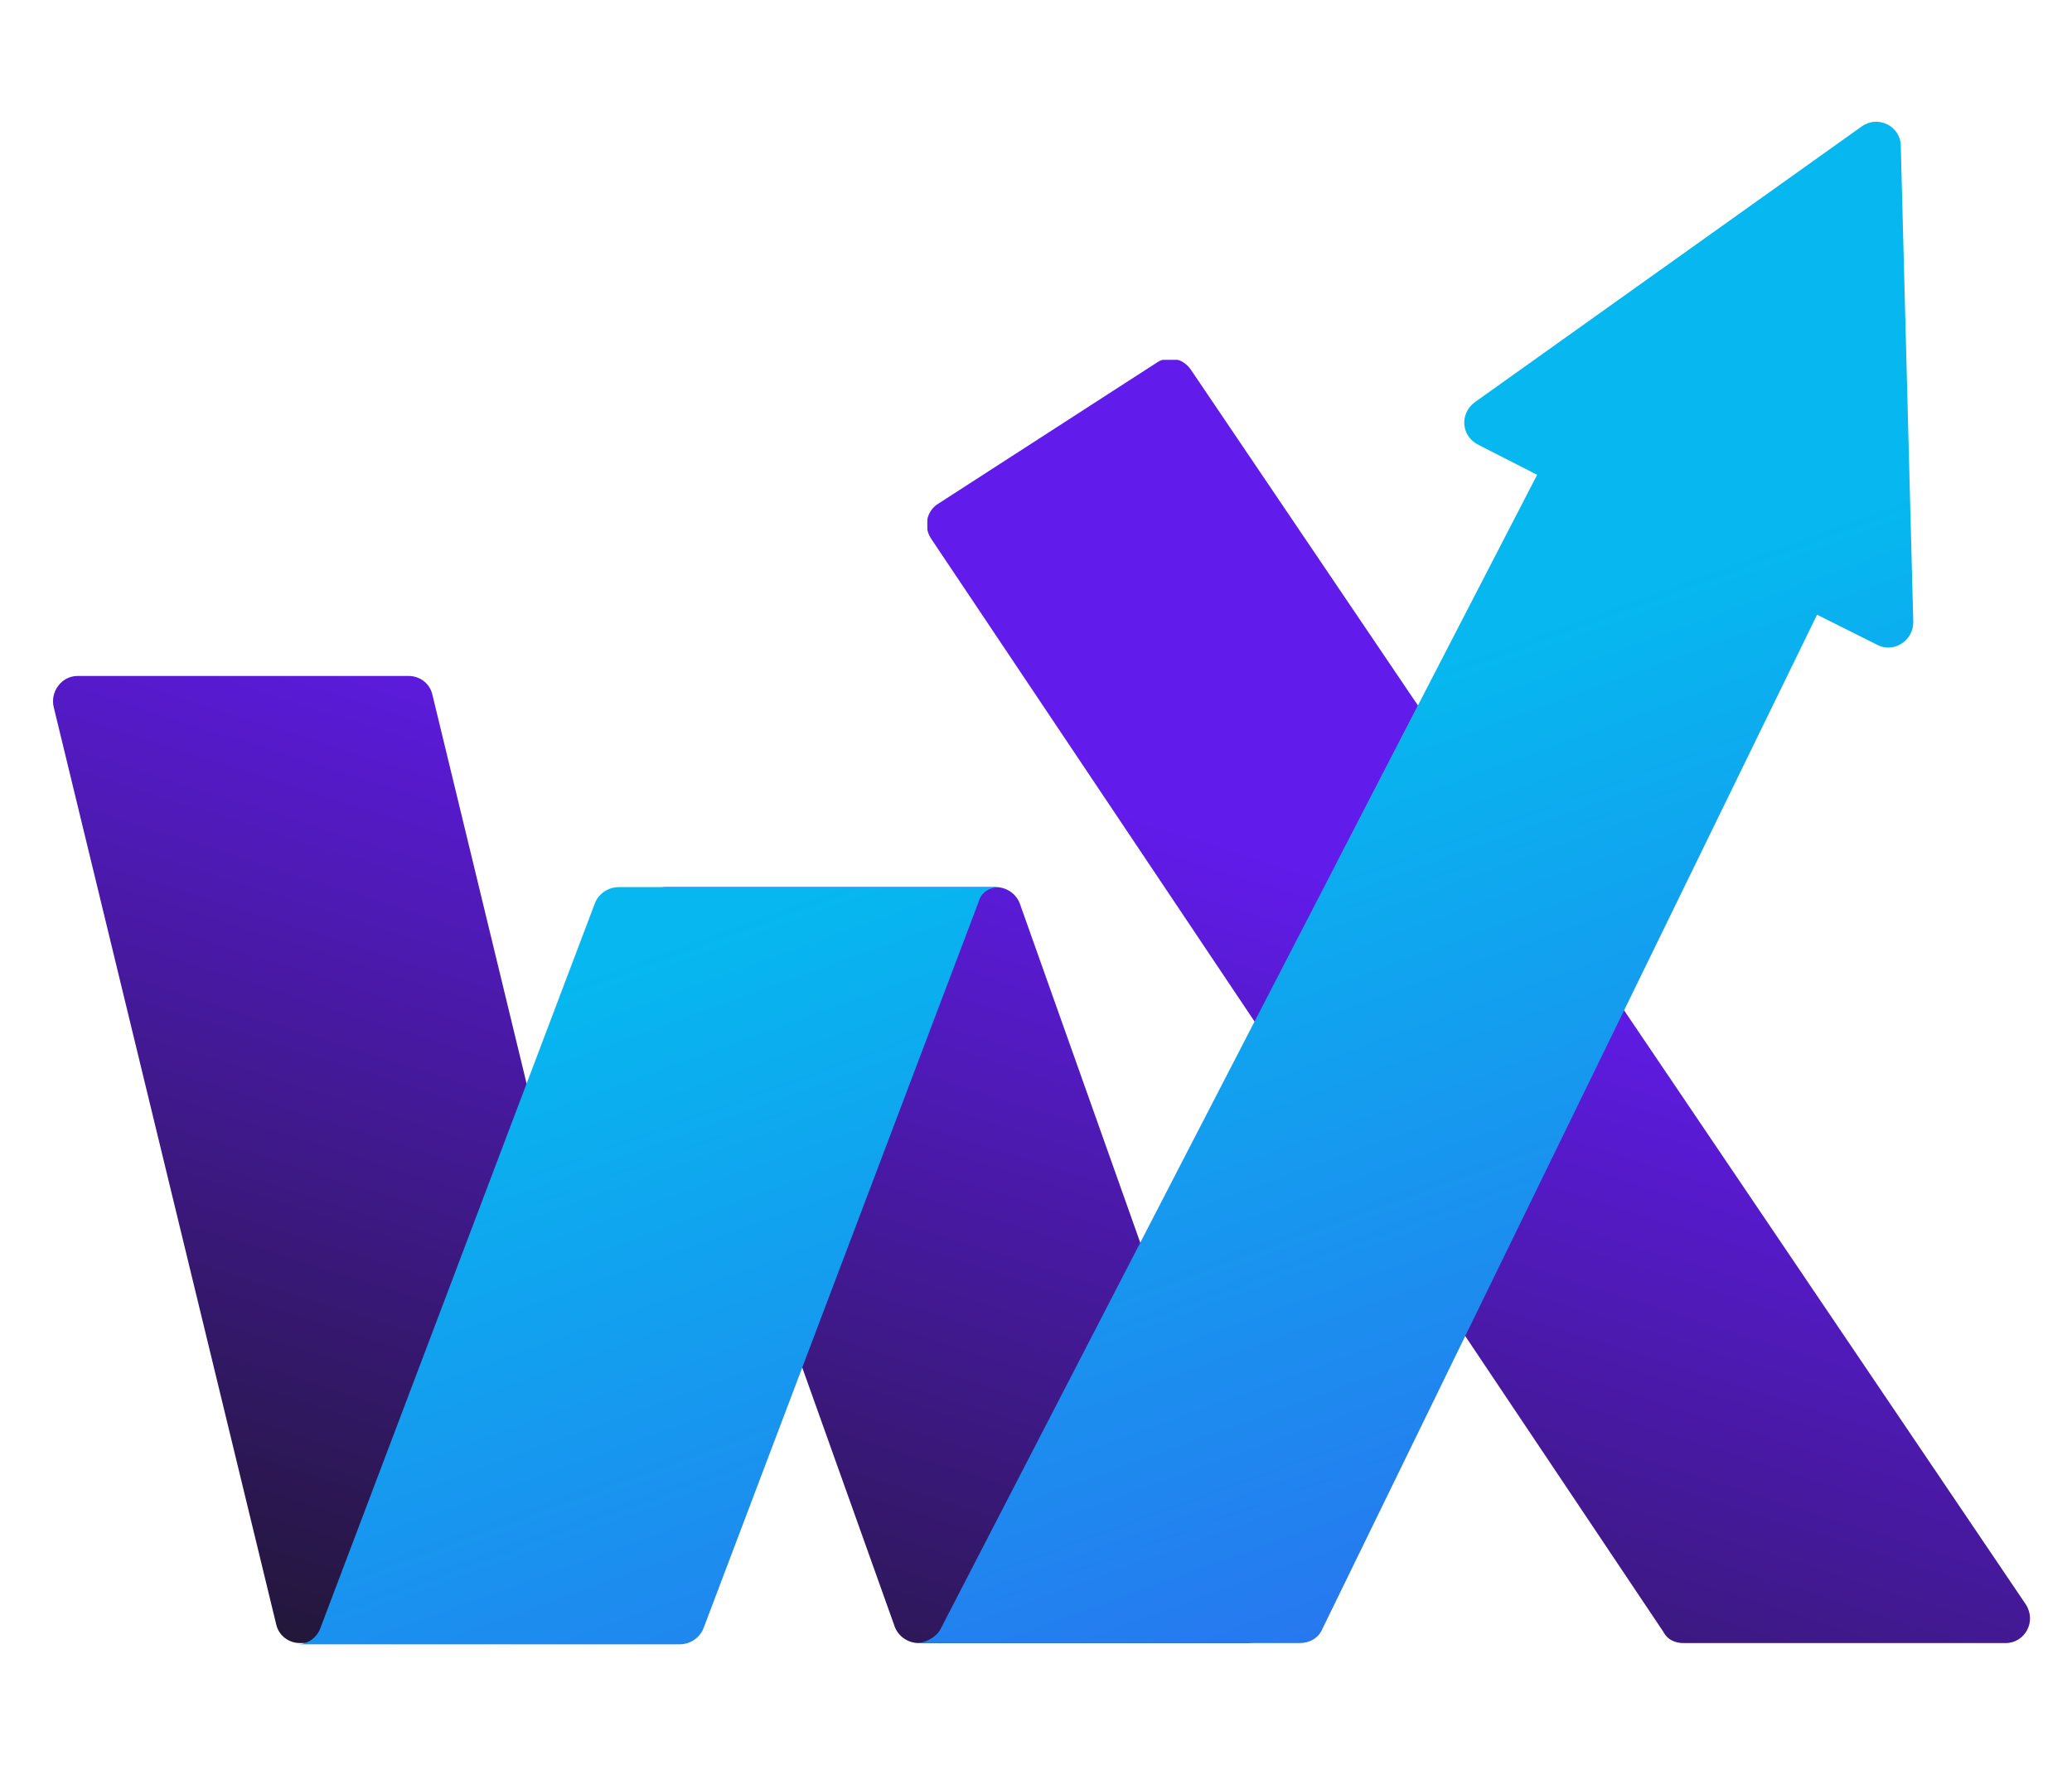
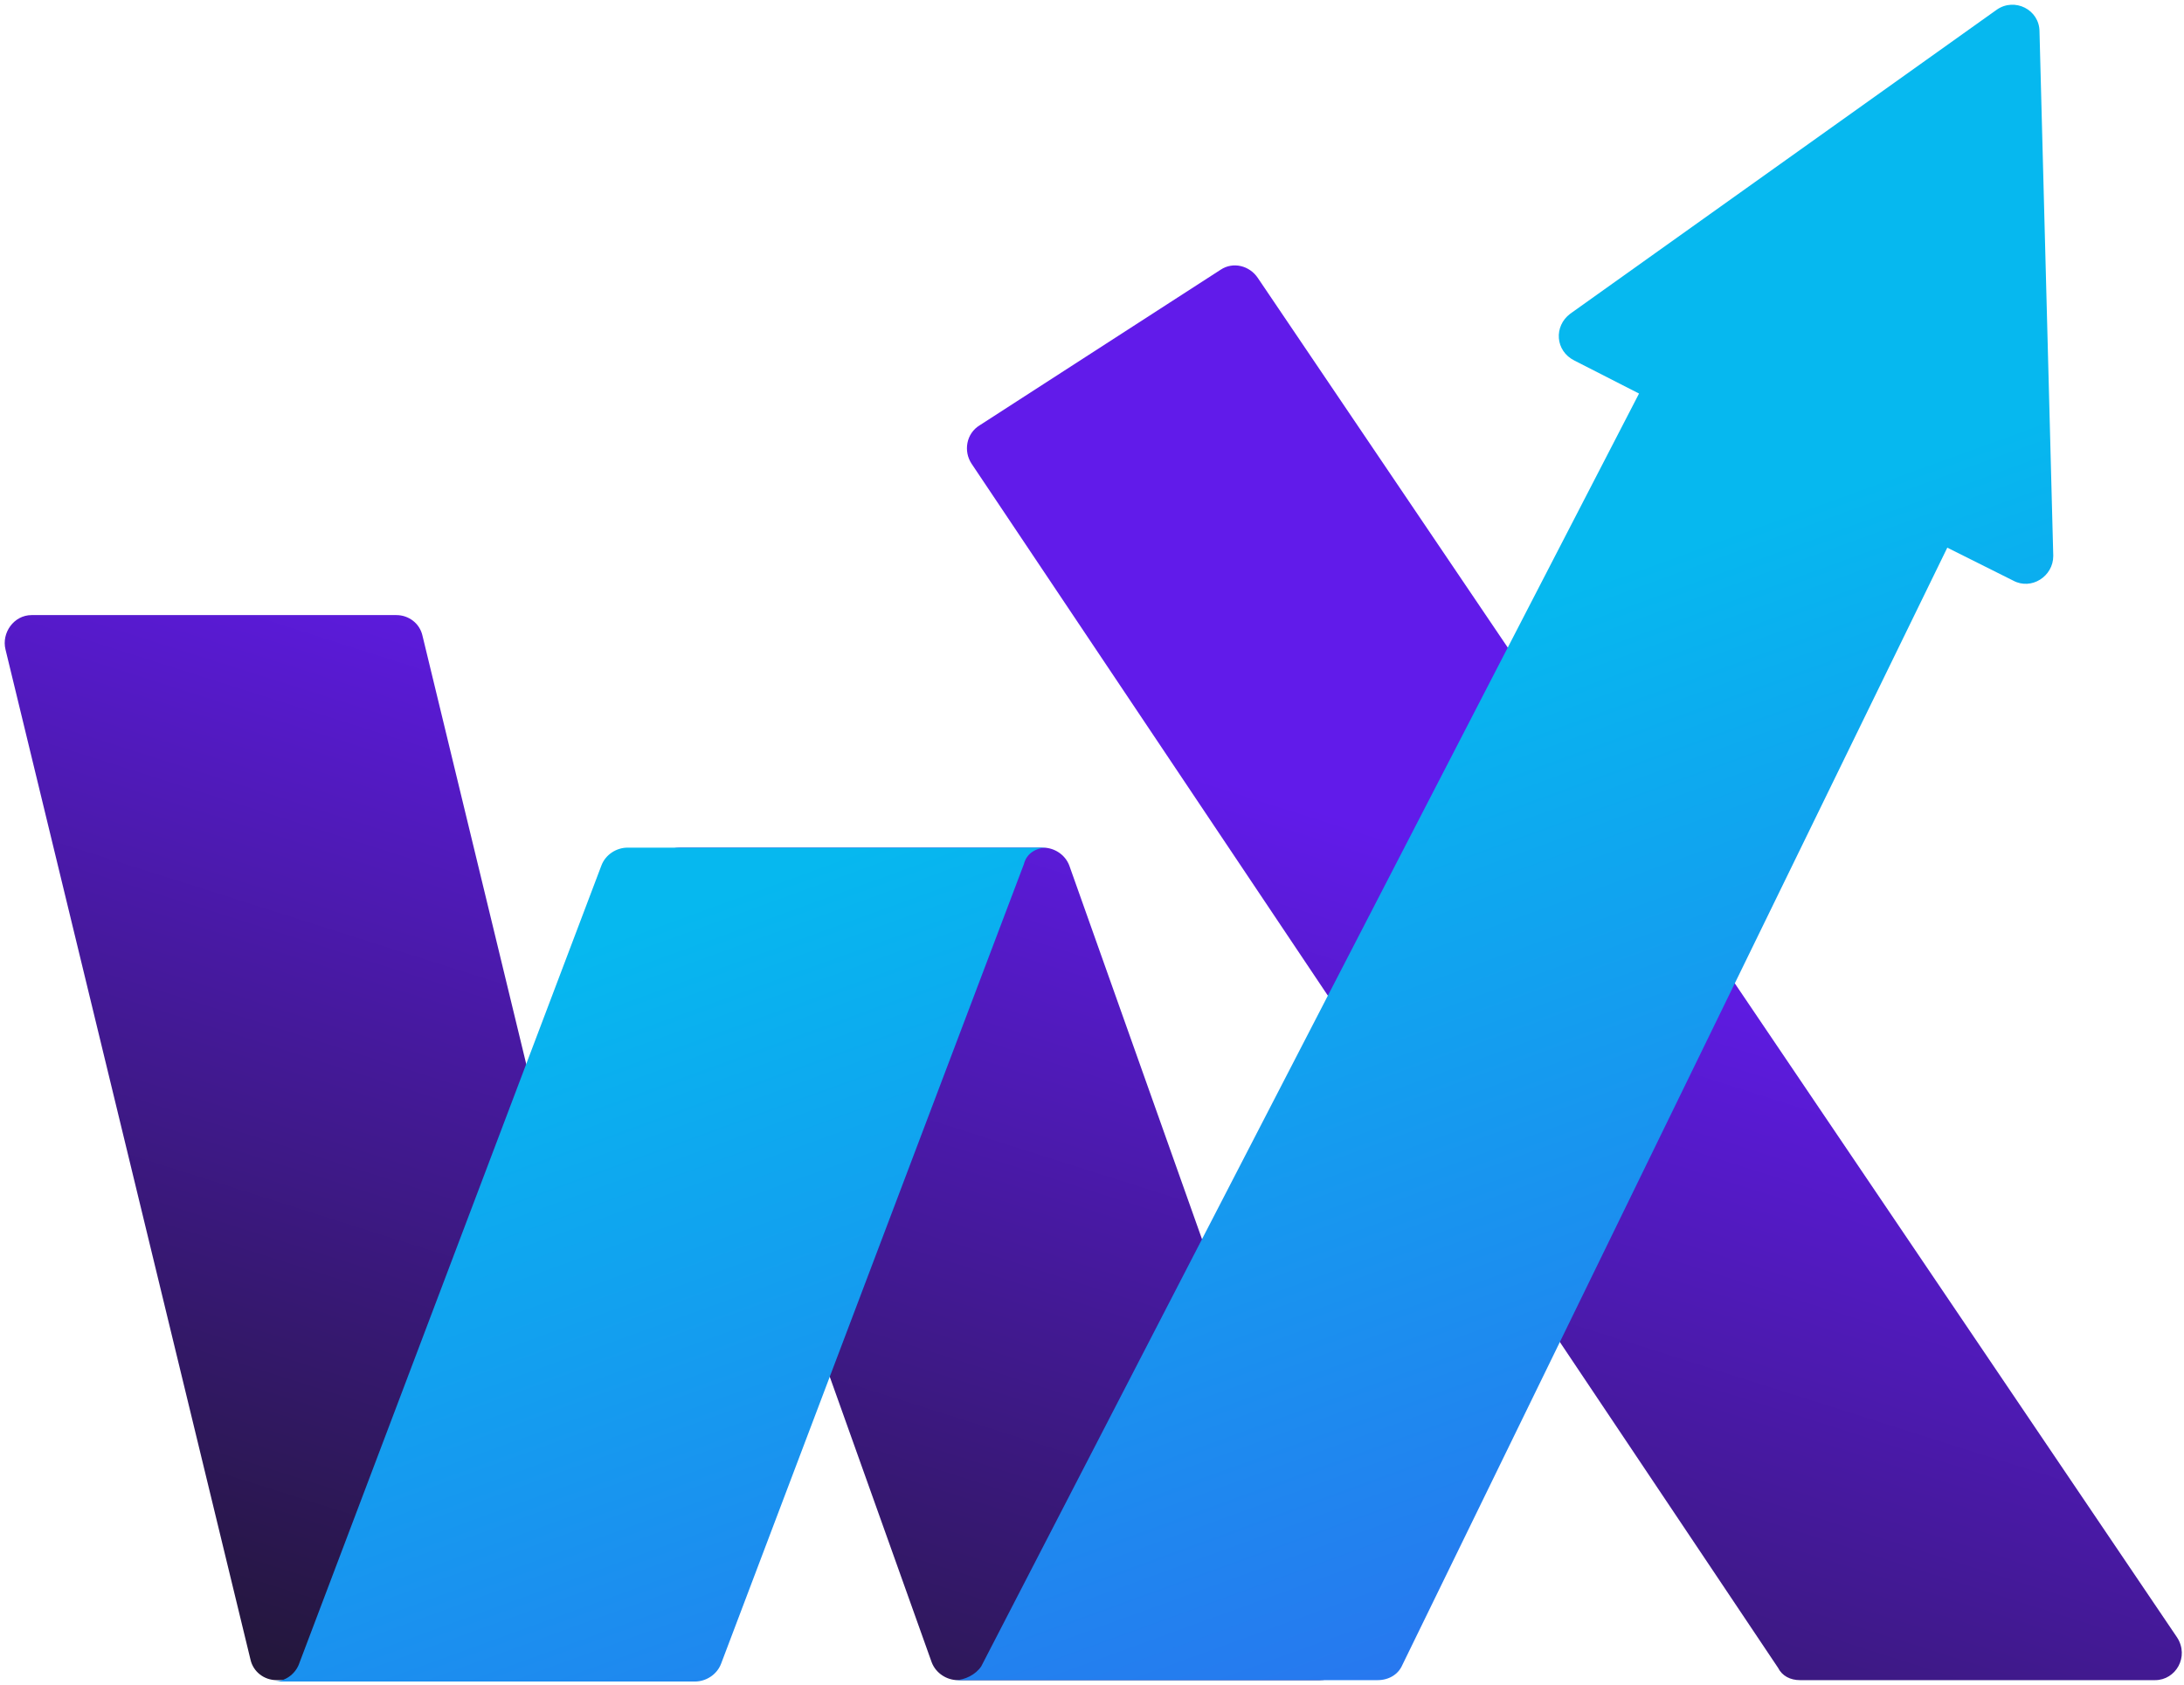
- <svg xmlns="http://www.w3.org/2000/svg" version="1.1" id="Layer_1" x="0px" y="0px" viewBox="0 0 165.8 141.6" style="enable-background:new 0 0 165.8 141.6;" xml:space="preserve">
+ <svg xmlns="http://www.w3.org/2000/svg" version="1.1" id="Layer_1" x="0px" y="0px" viewBox="0 0 158.7 122.4" style="enable-background:new 0 0 158.7 122.4;" xml:space="preserve">
  <style type="text/css">
	.st0{fill:url(#SVGID_1_);}
	.st1{fill:url(#SVGID_2_);}
- 	.st2{filter:url(#Adobe_OpacityMaskFilter);}
- 	.st3{mask:url(#SVGID_3_);fill:url(#SVGID_4_);}
- 	.st4{opacity:0.1;fill:url(#SVGID_5_);}
+ 	.st2{fill:url(#SVGID_3_);}
+ 	.st3{opacity:0.1;fill:url(#SVGID_4_);enable-background:new    ;}
+ 	.st4{fill:url(#SVGID_5_);}
	.st5{fill:url(#SVGID_6_);}
- 	.st6{fill:url(#SVGID_7_);}
</style>
  <g>
    <g>
-       <linearGradient id="SVGID_1_" gradientUnits="userSpaceOnUse" x1="41.978" y1="49.91" x2="11.636" y2="145.301">
+       <linearGradient id="SVGID_1_" gradientUnits="userSpaceOnUse" x1="38.085" y1="84.675" x2="7.744" y2="-10.716" gradientTransform="matrix(1 0 0 -1 0 125.1807)">
        <stop offset="0" style="stop-color:#611BEA" />
        <stop offset="1" style="stop-color:#161616" />
      </linearGradient>
-       <path class="st0" d="M50.5,131.5H24c-0.9,0-1.7-0.6-1.9-1.5L4.3,56.6c-0.3-1.2,0.6-2.5,1.9-2.5h26.5c0.9,0,1.7,0.6,1.9,1.5    l17.8,73.5C52.7,130.3,51.7,131.5,50.5,131.5z" />
-       <linearGradient id="SVGID_2_" gradientUnits="userSpaceOnUse" x1="88.212" y1="64.616" x2="57.87" y2="160.006">
+       <path class="st0" d="M46.6,122.1H20.1c-0.9,0-1.7-0.6-1.9-1.5L0.4,47.2C0.1,46,1,44.7,2.3,44.7h26.5c0.9,0,1.7,0.6,1.9,1.5    l17.8,73.5C48.8,120.9,47.8,122.1,46.6,122.1z" />
+       <linearGradient id="SVGID_2_" gradientUnits="userSpaceOnUse" x1="84.294" y1="69.977" x2="53.953" y2="-25.413" gradientTransform="matrix(1 0 0 -1 0 125.1807)">
        <stop offset="0" style="stop-color:#611BEA" />
        <stop offset="1" style="stop-color:#161616" />
      </linearGradient>
-       <path class="st1" d="M99.8,131.5H73.5c-0.8,0-1.6-0.5-1.9-1.3L51.4,73.6C51,72.3,51.9,71,53.3,71h26.4c0.8,0,1.6,0.5,1.9,1.3    l20.1,56.6C102.1,130.2,101.2,131.5,99.8,131.5z" />
-       <defs>
-         <filter id="Adobe_OpacityMaskFilter" filterUnits="userSpaceOnUse" x="74.2" y="28.8" width="88.3" height="102.8">
-           <feFlood style="flood-color:white;flood-opacity:1" result="back" />
-           <feBlend in="SourceGraphic" in2="back" mode="normal" />
-         </filter>
-       </defs>
-       <mask maskUnits="userSpaceOnUse" x="74.2" y="28.8" width="88.3" height="102.8" id="SVGID_3_">
-         <g class="st2">
-           <path d="M149,10.1l-31,22.1c-1.2,0.9-1.1,2.7,0.3,3.4L123,38l-16.1,31.2h28.7l9.7-20l4.8,2.4c1.3,0.7,2.9-0.3,2.9-1.8l-0.9-38.1      C152.1,10.1,150.3,9.2,149,10.1z" />
-         </g>
-       </mask>
-       <linearGradient id="SVGID_4_" gradientUnits="userSpaceOnUse" x1="121.656" y1="75.253" x2="91.315" y2="170.644">
+       <path class="st1" d="M95.9,122.1H69.6c-0.8,0-1.6-0.5-1.9-1.3L47.5,64.2c-0.4-1.3,0.5-2.6,1.9-2.6h26.4c0.8,0,1.6,0.5,1.9,1.3    l20.1,56.6C98.2,120.8,97.3,122.1,95.9,122.1z" />
+       <linearGradient id="SVGID_3_" gradientUnits="userSpaceOnUse" x1="117.733" y1="59.342" x2="87.391" y2="-36.049" gradientTransform="matrix(1 0 0 -1 0 125.1807)">
        <stop offset="0" style="stop-color:#611BEA" />
        <stop offset="1" style="stop-color:#161616" />
      </linearGradient>
-       <path class="st3" d="M160.5,131.5h-25.8c-0.7,0-1.3-0.3-1.6-0.9L74.5,43.1c-0.6-0.9-0.4-2.2,0.6-2.8l17.5-11.3    c0.9-0.6,2.1-0.3,2.7,0.6l66.8,98.8C163,129.8,162,131.5,160.5,131.5z" />
+       <path class="st2" d="M156.6,122.1h-25.8c-0.7,0-1.3-0.3-1.6-0.9L70.6,33.7c-0.6-0.9-0.4-2.2,0.6-2.8l17.5-11.3    c0.9-0.6,2.1-0.3,2.7,0.6l66.8,98.8C159.1,120.4,158.1,122.1,156.6,122.1z" />
    </g>
-     <linearGradient id="SVGID_5_" gradientUnits="userSpaceOnUse" x1="118.861" y1="69.178" x2="118.861" y2="82.202">
+     <linearGradient id="SVGID_4_" gradientUnits="userSpaceOnUse" x1="114.941" y1="65.412" x2="114.941" y2="52.388" gradientTransform="matrix(1 0 0 -1 0 125.1807)">
      <stop offset="0" style="stop-color:#032E3F" />
      <stop offset="0.987" style="stop-color:#002838;stop-opacity:0" />
    </linearGradient>
-     <polygon class="st4" points="106.9,69.2 119.7,82.1 130.8,82.2 122,69.2  " />
+     <polygon class="st3" points="103,59.8 115.8,72.7 126.9,72.8 118.1,59.8  " />
    <g>
-       <linearGradient id="SVGID_6_" gradientUnits="userSpaceOnUse" x1="72.82" y1="158.83" x2="43.858" y2="79.07">
+       <linearGradient id="SVGID_5_" gradientUnits="userSpaceOnUse" x1="68.885" y1="-24.25" x2="39.923" y2="55.511" gradientTransform="matrix(1 0 0 -1 0 125.1807)">
        <stop offset="0" style="stop-color:#2E6AEF" />
        <stop offset="1" style="stop-color:#06B8EF" />
      </linearGradient>
-       <path class="st5" d="M80,71h-1.4h0H49.5c-0.8,0-1.6,0.5-1.9,1.3l-22,58.1c-0.3,0.7-1,1.2-1.8,1.2h1.4h0h29.2    c0.8,0,1.6-0.5,1.9-1.3l22-58.1C78.5,71.4,79.2,71,80,71z" />
-       <linearGradient id="SVGID_7_" gradientUnits="userSpaceOnUse" x1="136.095" y1="135.854" x2="107.133" y2="56.094">
+       <path class="st4" d="M76.1,61.6h-1.4l0,0H45.6c-0.8,0-1.6,0.5-1.9,1.3l-22,58.1c-0.3,0.7-1,1.2-1.8,1.2h1.4l0,0h29.2    c0.8,0,1.6-0.5,1.9-1.3l22-58.1C74.6,62,75.3,61.6,76.1,61.6z" />
+       <linearGradient id="SVGID_6_" gradientUnits="userSpaceOnUse" x1="132.187" y1="-1.264" x2="103.225" y2="78.497" gradientTransform="matrix(1 0 0 -1 0 125.1807)">
        <stop offset="0" style="stop-color:#2E6AEF" />
        <stop offset="1" style="stop-color:#06B8EF" />
      </linearGradient>
-       <path class="st6" d="M152.1,11.7c0-1.6-1.8-2.5-3.1-1.6l-31,22.1c-1.2,0.9-1.1,2.7,0.3,3.4L123,38l-47.8,92.5    c-0.4,0.6-1.2,1-1.9,1h1.4h0H104c0.8,0,1.5-0.4,1.8-1.1l39.6-81.2l4.8,2.4c1.3,0.7,2.9-0.3,2.9-1.8L152.1,11.7z" />
+       <path class="st5" d="M148.2,2.3c0-1.6-1.8-2.5-3.1-1.6l-31,22.1c-1.2,0.9-1.1,2.7,0.3,3.4l4.7,2.4l-47.8,92.5    c-0.4,0.6-1.2,1-1.9,1h1.4l0,0h29.3c0.8,0,1.5-0.4,1.8-1.1l39.6-81.2l4.8,2.4c1.3,0.7,2.9-0.3,2.9-1.8L148.2,2.3z" />
    </g>
  </g>
</svg>
